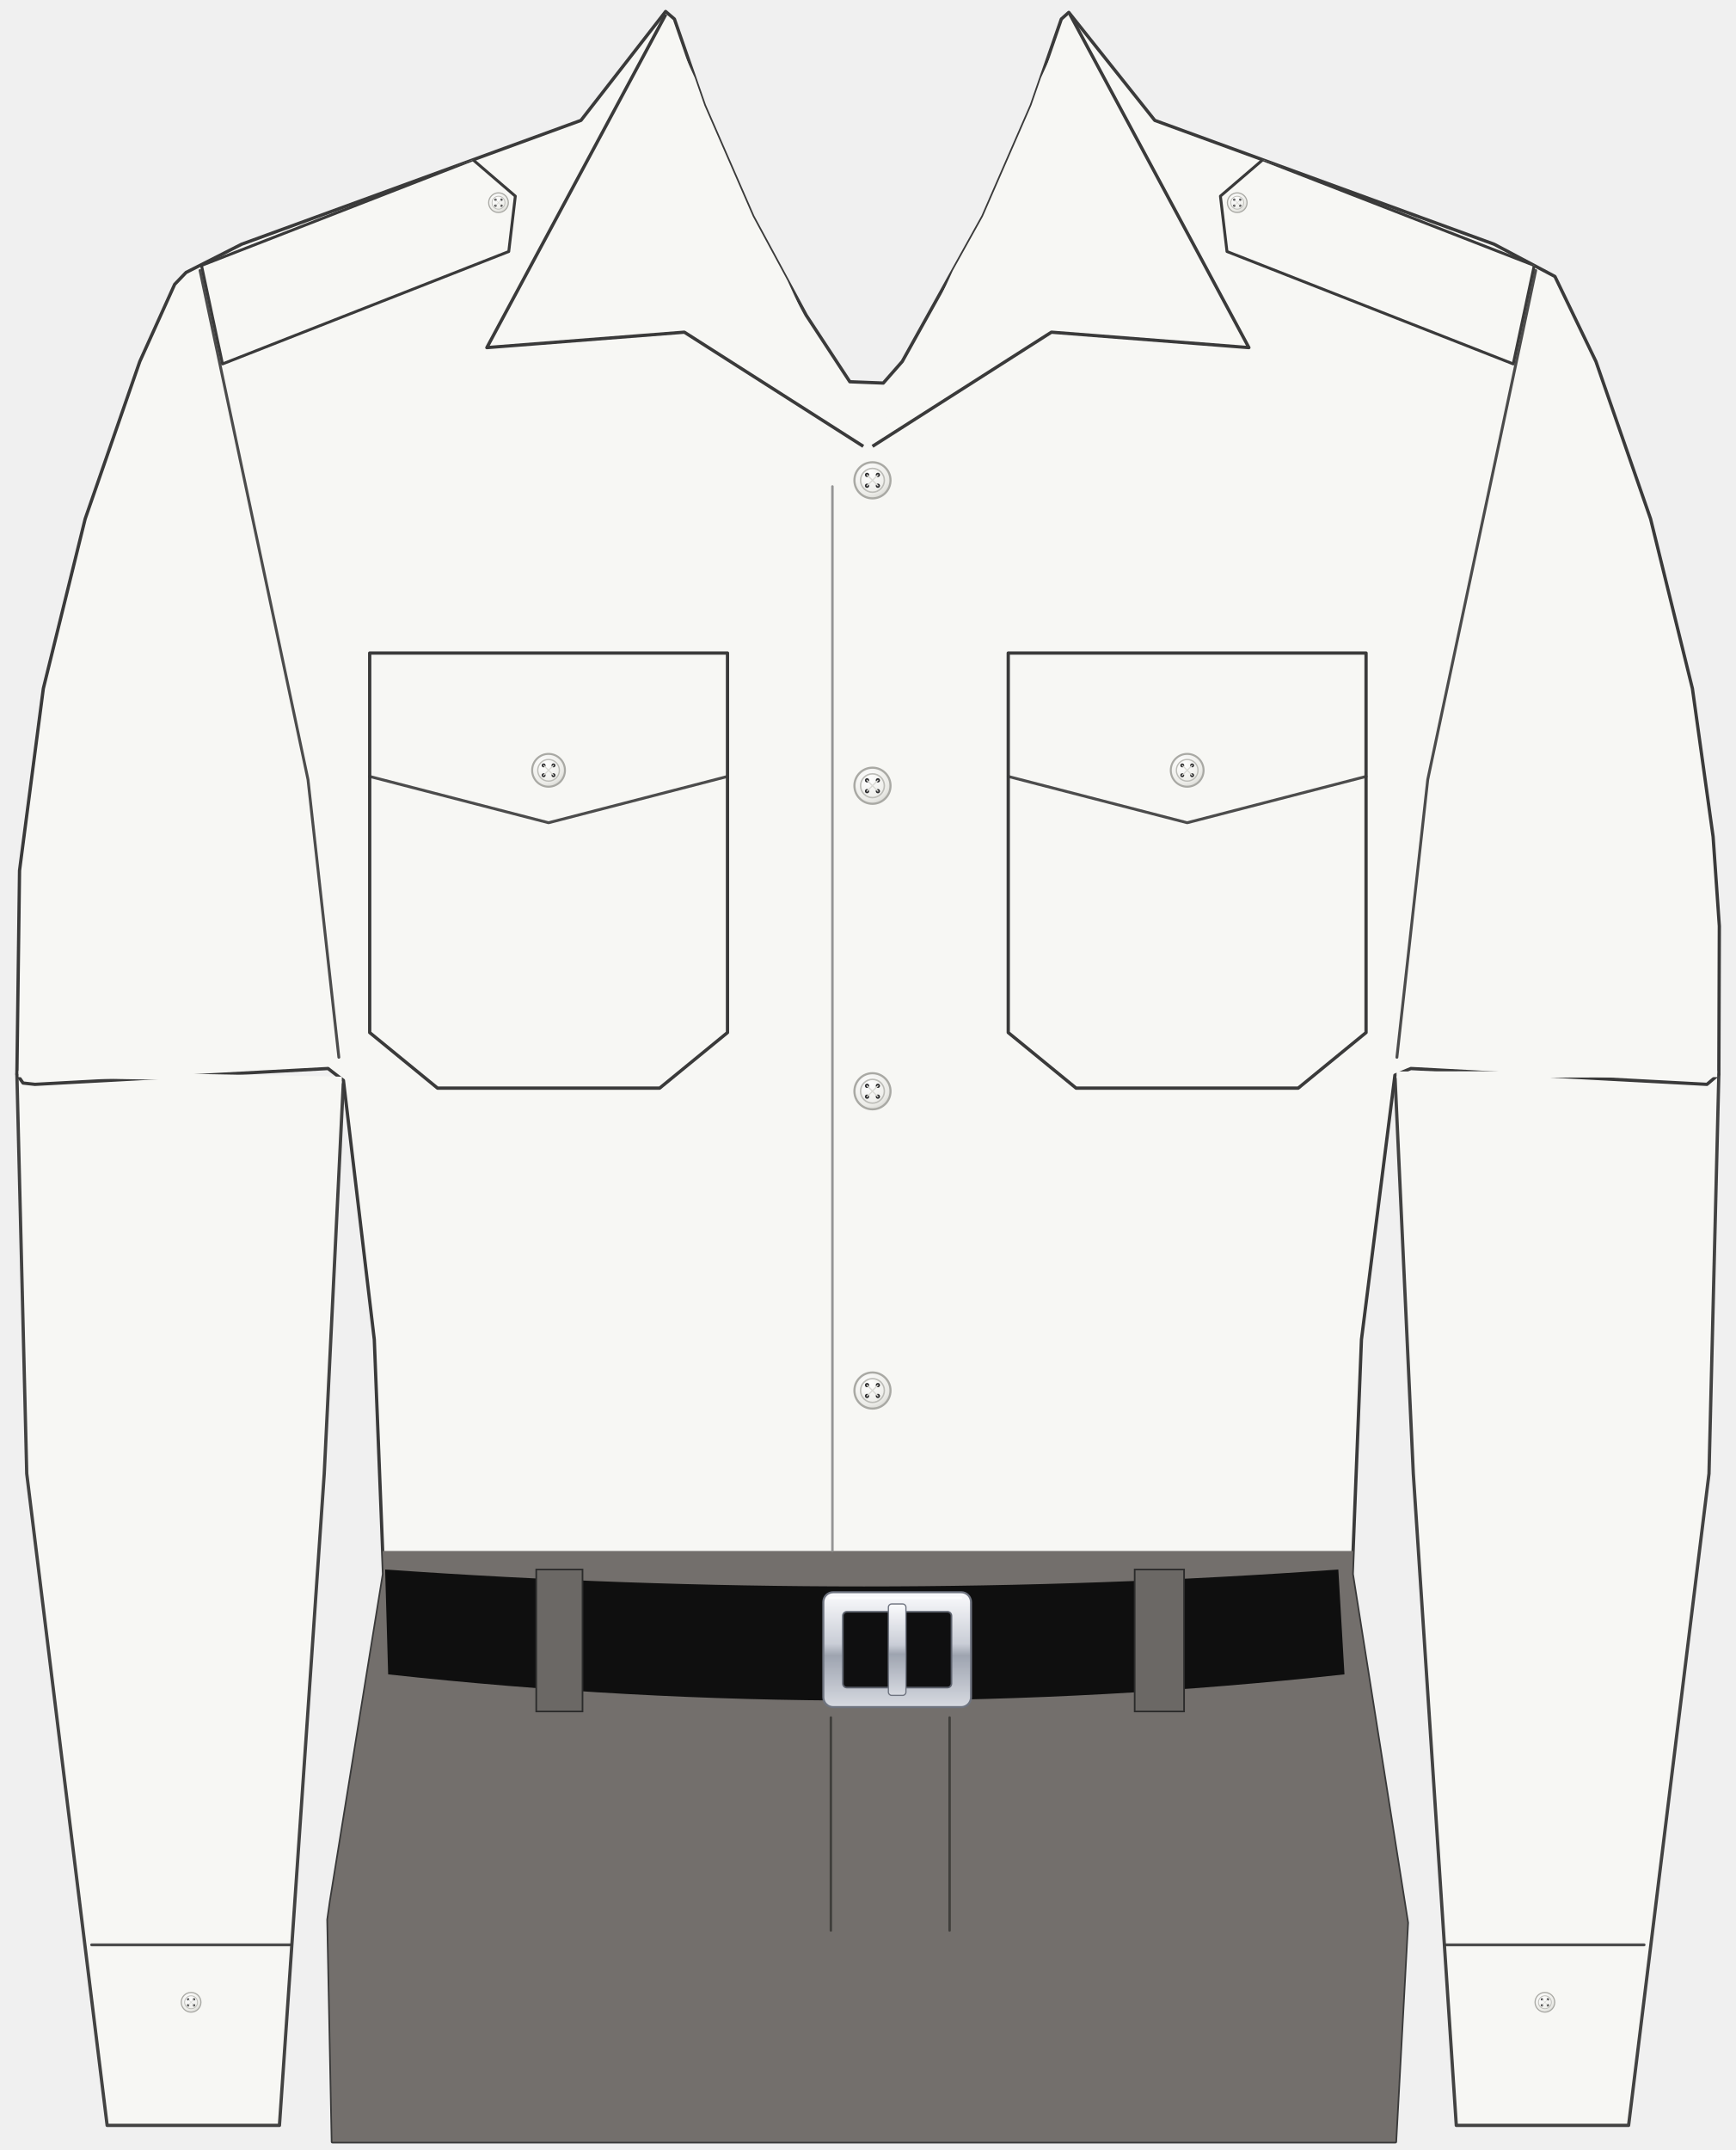
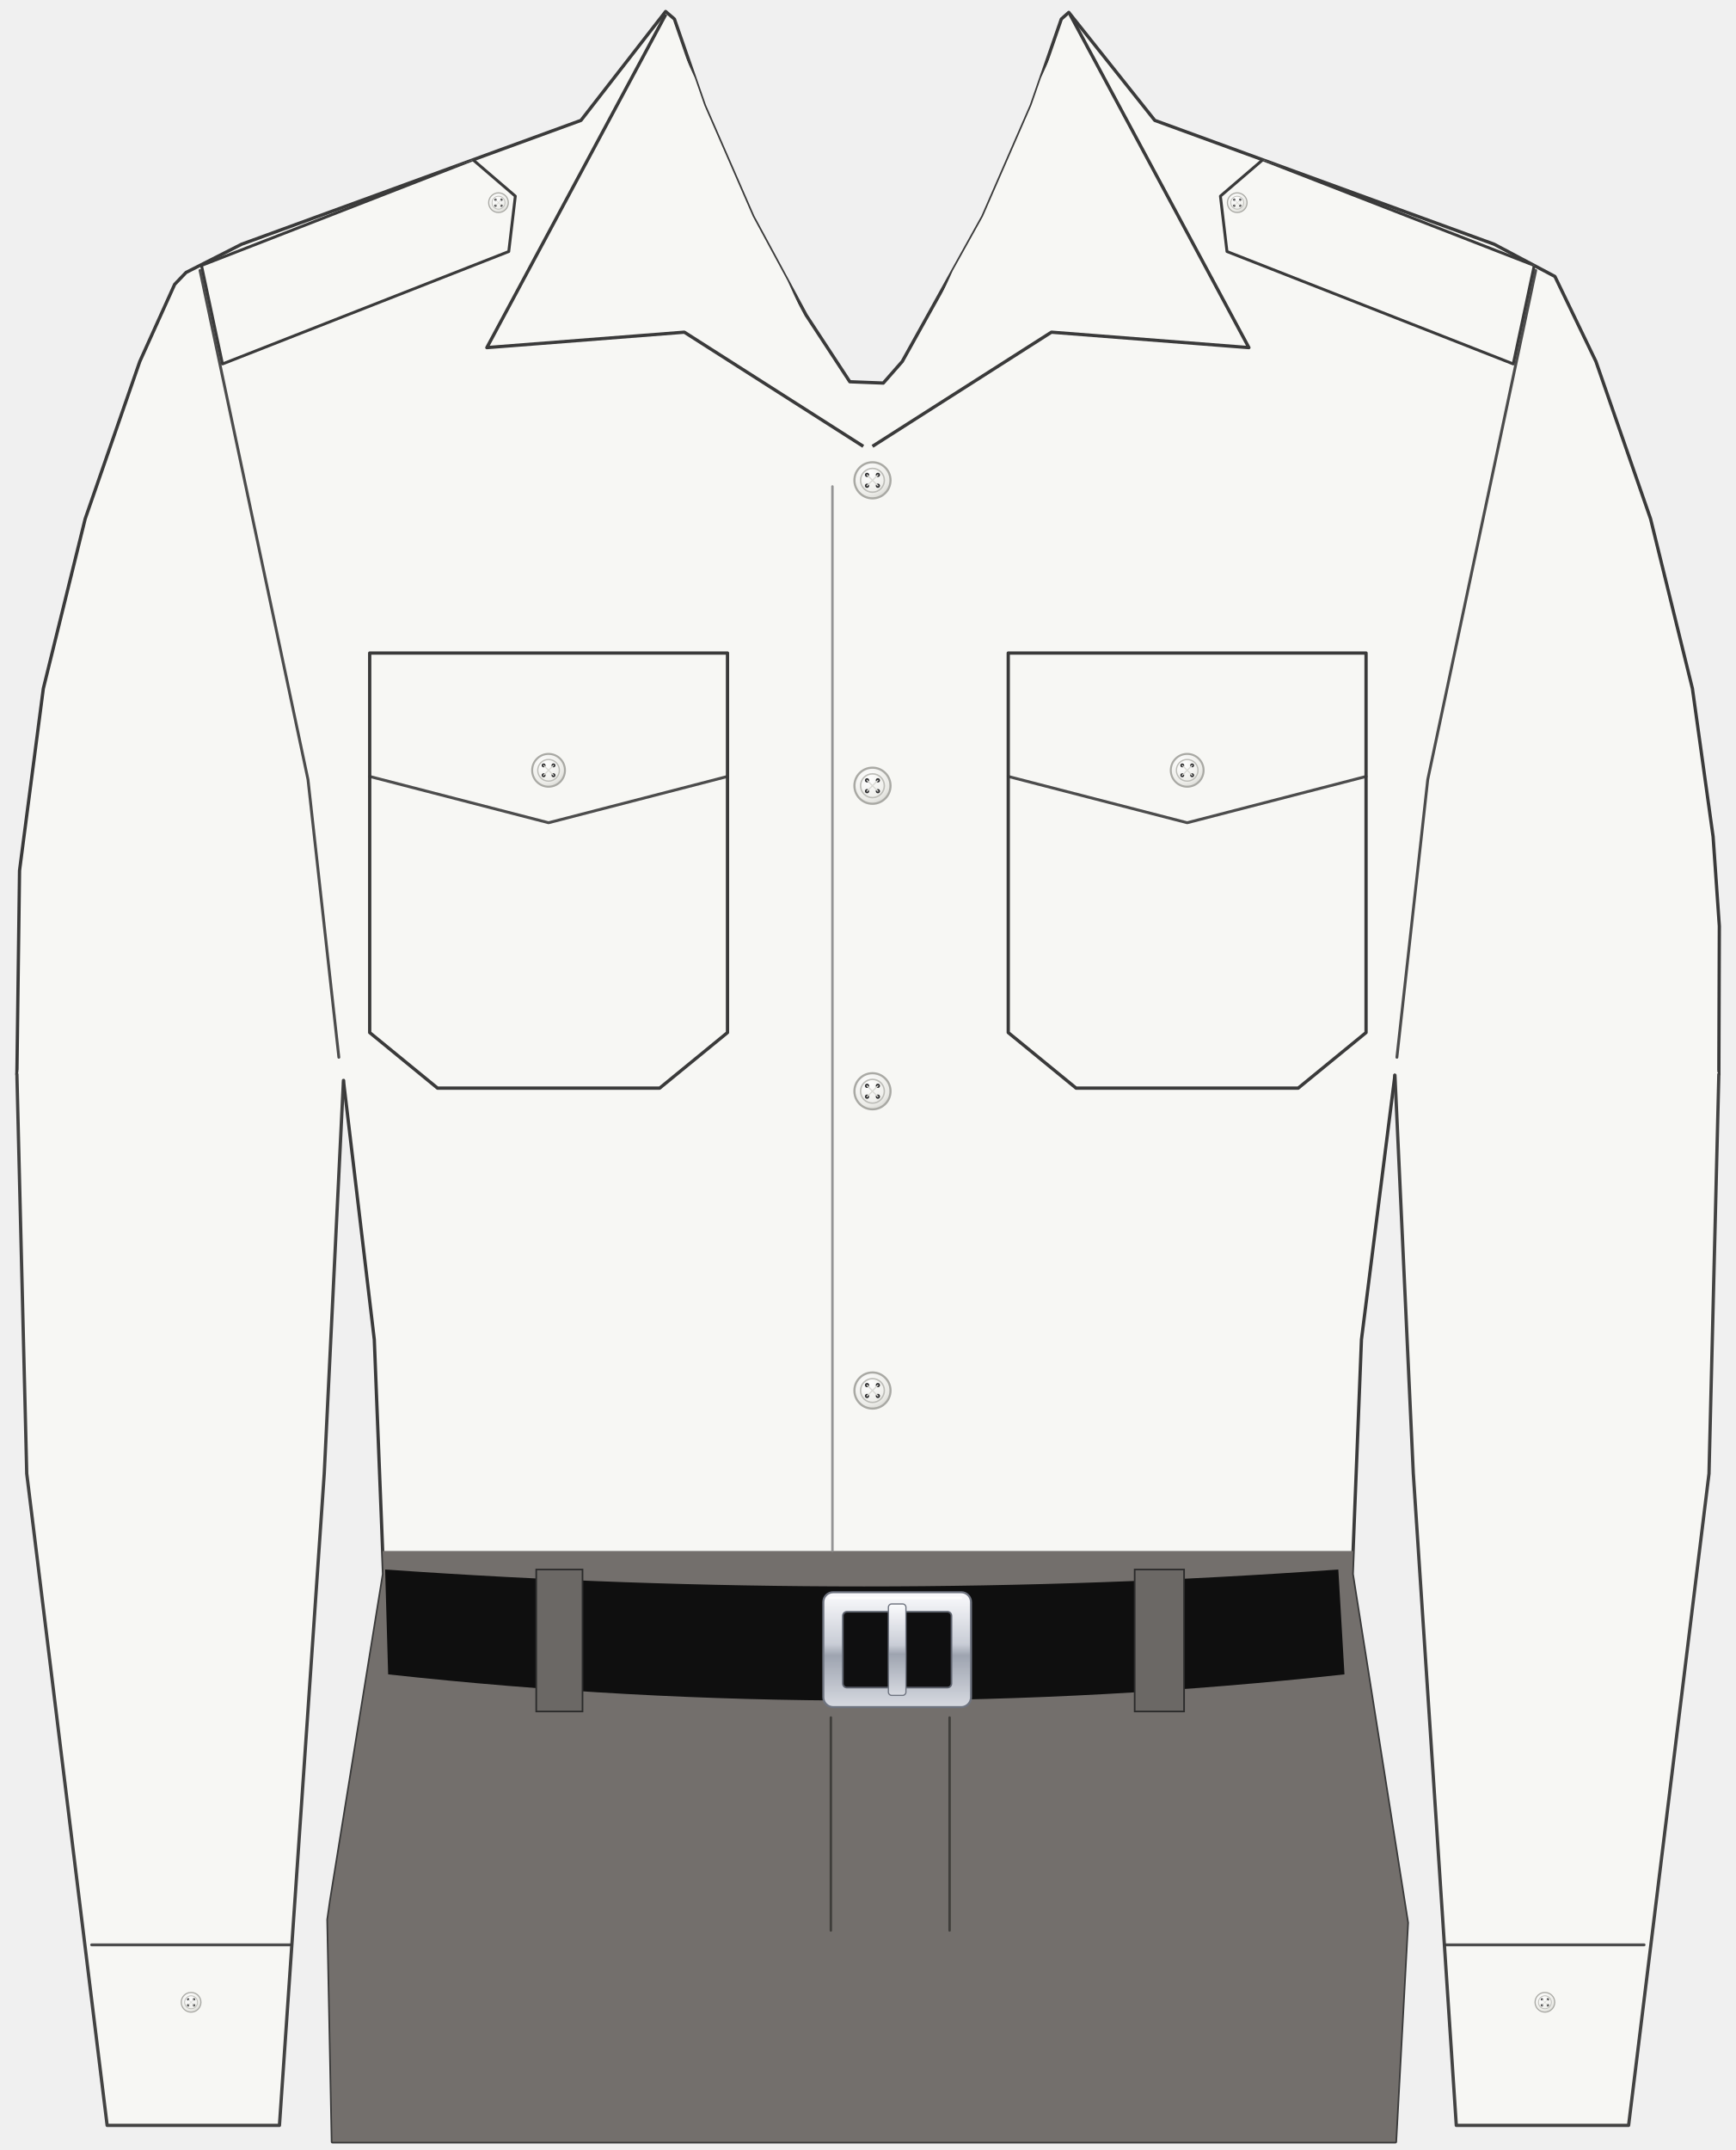
<svg xmlns="http://www.w3.org/2000/svg" width="21.156in" height="26.2in" viewBox="0 0 2115.6 2620" data-asset-id="garment-aviator-shirt-male-long" data-source="reference-art-measured" data-units="0.01in">
  <defs>
    <linearGradient id="garment-aviator-shirt-male-long__coatShade" gradientUnits="userSpaceOnUse" x1="-12" y1="0" x2="12" y2="0">
      <stop offset="0" stop-color="#000" stop-opacity=".30" />
      <stop offset=".12" stop-color="#000" stop-opacity=".08" />
      <stop offset=".3" stop-color="#000" stop-opacity="0" />
      <stop offset=".7" stop-color="#000" stop-opacity="0" />
      <stop offset=".88" stop-color="#000" stop-opacity=".08" />
      <stop offset="1" stop-color="#000" stop-opacity=".30" />
    </linearGradient>
    <linearGradient id="garment-aviator-shirt-male-long__topLight" x1="0" y1="0" x2="0" y2="1">
      <stop offset="0" stop-color="#fff" stop-opacity=".10" />
      <stop offset="1" stop-color="#fff" stop-opacity="0" />
    </linearGradient>
    <radialGradient id="garment-aviator-shirt-male-long__btn" cx=".4" cy=".35" r=".8">
      <stop offset="0" stop-color="#ffffff" />
      <stop offset=".6" stop-color="#cfd3da" />
      <stop offset="1" stop-color="#8d939e" />
    </radialGradient>
    <linearGradient id="garment-aviator-shirt-male-long__collarIn" x1="0" y1="0" x2="0" y2="1">
      <stop offset="0" stop-color="#7e8bb8" />
      <stop offset="1" stop-color="#b3bcdc" />
    </linearGradient>
    <linearGradient id="garment-aviator-shirt-male-long__plate" x1="0" y1="0" x2="0" y2="1">
      <stop offset="0" stop-color="#e4e6ea" />
      <stop offset="1" stop-color="#a9aeb8" />
    </linearGradient>
  </defs>
  <g id="garment-aviator-shirt-male-long__art" transform="translate(1057.800 10.000) scale(100)">
    <defs>
      <clipPath id="garment-aviator-shirt-male-long__clipSil">
        <path d="M-2.465,0.040L-2.358,0.132L-1.993,1.184L-1.402,2.538L-0.752,3.741L-0.220,4.552L0.188,4.568L0.419,4.305L1.402,2.538L1.993,1.184L2.358,0.132L2.449,0.051L3.497,1.367L7.633,2.876L8.374,3.269L8.874,4.305L9.540,6.223L10.050,8.291L10.302,10.096L10.378,11.186L10.372,12.991L10.227,13.114L6.618,12.921L6.424,13.002L6.016,16.224L5.903,19.082L6.575,23.331L6.430,26.000L4.850,26.000L-6.526,26.000L-6.580,23.293L-6.548,23.068L-5.903,19.082L-6.016,16.224L-6.392,13.066L-6.580,12.921L-10.152,13.114L-10.297,13.098L-10.372,12.991L-10.340,10.509L-10.050,8.291L-9.540,6.223L-8.874,4.305L-8.449,3.365L-8.310,3.220L-7.633,2.876L-3.497,1.367Z" />
      </clipPath>
      <linearGradient id="garment-aviator-shirt-male-long__silver" x1="0" y1="0" x2="0" y2="1">
        <stop offset="0" stop-color="#fbfbfd" />
        <stop offset=".45" stop-color="#c9cdd6" />
        <stop offset=".55" stop-color="#9ea4b0" />
        <stop offset="1" stop-color="#d7dae1" />
      </linearGradient>
      <radialGradient id="garment-aviator-shirt-male-long__btnw" cx=".38" cy=".32" r=".8">
        <stop offset="0" stop-color="#ffffff" />
        <stop offset=".7" stop-color="#ececE8" />
        <stop offset="1" stop-color="#cfcfca" />
      </radialGradient>
      <linearGradient id="garment-aviator-shirt-male-long__shadeH" x1="0" y1="0" x2="1" y2="0">
        <stop offset="0" stop-color="#6b7080" stop-opacity=".22" />
        <stop offset=".1" stop-color="#6b7080" stop-opacity=".05" />
        <stop offset=".3" stop-color="#6b7080" stop-opacity="0" />
        <stop offset=".7" stop-color="#6b7080" stop-opacity="0" />
        <stop offset=".9" stop-color="#6b7080" stop-opacity=".05" />
        <stop offset="1" stop-color="#6b7080" stop-opacity=".22" />
      </linearGradient>
      <linearGradient id="garment-aviator-shirt-male-long__shadeV" x1="0" y1="0" x2="0" y2="1">
        <stop offset="0" stop-color="#6b7080" stop-opacity=".10" />
        <stop offset=".3" stop-color="#6b7080" stop-opacity="0" />
        <stop offset="1" stop-color="#6b7080" stop-opacity=".12" />
      </linearGradient>
      <linearGradient id="garment-aviator-shirt-male-long__dropS" x1="0" y1="0" x2="0" y2="1">
        <stop offset="0" stop-color="#4a4f5e" stop-opacity=".26" />
        <stop offset="1" stop-color="#4a4f5e" stop-opacity="0" />
      </linearGradient>
    </defs>
-     <path d="M-10.372,12.991L-10.252,17.858L-9.272,25.800L-7.172,25.800L-6.626,17.858L-6.392,13.066Z" fill="#f7f7f4" />
-     <path d="M-10.372,12.991 L-10.372,12.991 L-10.252,17.858 L-9.272,25.800 L-7.172,25.800 L-6.626,17.858 L-6.392,13.066 L-6.392,13.066" fill="none" stroke="#3a3a3a" stroke-opacity="0.95" stroke-width="0.04" stroke-linecap="round" stroke-linejoin="round" />
+     <path d="M-10.372,11.991L-10.372,12.991L-10.252,17.858L-9.272,25.800L-7.172,25.800L-6.626,17.858L-6.392,13.066L-6.392,12.066Z" fill="#f7f7f4" />
    <path d="M-9.461,23.600 L-7.038,23.600" fill="none" stroke="#3a3a3a" stroke-opacity="0.9" stroke-width="0.035" stroke-linecap="round" stroke-linejoin="round" />
    <g>
      <circle cx="-8.249" cy="24.300" r="0.120" fill="url(#garment-aviator-shirt-male-long__btnw)" stroke="#a9a9a4" stroke-width="0.014" />
      <circle cx="-8.249" cy="24.300" r="0.079" fill="none" stroke="#bdbdb8" stroke-width="0.010" />
      <circle cx="-8.285" cy="24.264" r="0.014" fill="#2a2a2c" />
      <circle cx="-8.213" cy="24.264" r="0.014" fill="#2a2a2c" />
      <circle cx="-8.285" cy="24.336" r="0.014" fill="#2a2a2c" />
      <circle cx="-8.213" cy="24.336" r="0.014" fill="#2a2a2c" />
      <path d="M-8.285,24.264 L-8.213,24.336 M-8.213,24.264 L-8.285,24.336" stroke="#d9d9d4" stroke-width="0.008" stroke-linecap="round" />
    </g>
-     <path d="M10.372,12.991L10.252,17.858L9.272,25.800L7.172,25.800L6.648,17.858L6.424,13.002Z" fill="#f7f7f4" />
-     <path d="M10.372,12.991 L10.372,12.991 L10.252,17.858 L9.272,25.800 L7.172,25.800 L6.648,17.858 L6.424,13.002 L6.424,13.002" fill="none" stroke="#3a3a3a" stroke-opacity="0.95" stroke-width="0.04" stroke-linecap="round" stroke-linejoin="round" />
+     <path d="M10.372,11.991L10.372,12.991L10.252,17.858L9.272,25.800L7.172,25.800L6.648,17.858L6.424,13.002L6.424,12.002Z" fill="#f7f7f4" />
    <path d="M9.461,23.600 L7.044,23.600" fill="none" stroke="#3a3a3a" stroke-opacity="0.9" stroke-width="0.035" stroke-linecap="round" stroke-linejoin="round" />
    <g>
      <circle cx="8.252" cy="24.300" r="0.120" fill="url(#garment-aviator-shirt-male-long__btnw)" stroke="#a9a9a4" stroke-width="0.014" />
      <circle cx="8.252" cy="24.300" r="0.079" fill="none" stroke="#bdbdb8" stroke-width="0.010" />
      <circle cx="8.216" cy="24.264" r="0.014" fill="#2a2a2c" />
      <circle cx="8.288" cy="24.264" r="0.014" fill="#2a2a2c" />
      <circle cx="8.216" cy="24.336" r="0.014" fill="#2a2a2c" />
      <circle cx="8.288" cy="24.336" r="0.014" fill="#2a2a2c" />
      <path d="M8.216,24.264 L8.288,24.336 M8.288,24.264 L8.216,24.336" stroke="#d9d9d4" stroke-width="0.008" stroke-linecap="round" />
    </g>
    <g id="garment-aviator-shirt-male-long__garment-body">
      <path id="garment-aviator-shirt-male-long__silhouette" d="M-2.465,0.040L-2.358,0.132L-1.993,1.184L-1.402,2.538L-0.752,3.741L-0.220,4.552L0.188,4.568L0.419,4.305L1.402,2.538L1.993,1.184L2.358,0.132L2.449,0.051L3.497,1.367L7.633,2.876L8.374,3.269L8.874,4.305L9.540,6.223L10.050,8.291L10.302,10.096L10.378,11.186L10.372,12.991L10.227,13.114L6.618,12.921L6.424,13.002L6.016,16.224L5.903,19.082L6.575,23.331L6.430,26.000L4.850,26.000L-6.526,26.000L-6.580,23.293L-6.548,23.068L-5.903,19.082L-6.016,16.224L-6.392,13.066L-6.580,12.921L-10.152,13.114L-10.297,13.098L-10.372,12.991L-10.340,10.509L-10.050,8.291L-9.540,6.223L-8.874,4.305L-8.449,3.365L-8.310,3.220L-7.633,2.876L-3.497,1.367Z" fill="#f7f7f4" stroke="#3a3a3a" stroke-width=".04" stroke-linejoin="round" />
      <g clip-path="url(#garment-aviator-shirt-male-long__clipSil)">
        <path id="garment-aviator-shirt-male-long__trousers" d="M-11.378,18.800 L11.378,18.800 L11.378,27.000 L-11.378,27.000 Z" fill="#736f6c" />
        <path id="garment-aviator-shirt-male-long__epaulet-right" d="M-8.122,3.135L-4.813,1.847L-4.297,2.290L-4.377,2.965L-7.866,4.335Z" fill="#f7f7f4" stroke="#3a3a3a" stroke-width=".035" stroke-linejoin="round" />
        <g>
          <circle cx="-4.502" cy="2.370" r="0.120" fill="url(#garment-aviator-shirt-male-long__btnw)" stroke="#a9a9a4" stroke-width="0.014" />
          <circle cx="-4.502" cy="2.370" r="0.079" fill="none" stroke="#bdbdb8" stroke-width="0.010" />
          <circle cx="-4.538" cy="2.334" r="0.014" fill="#2a2a2c" />
          <circle cx="-4.466" cy="2.334" r="0.014" fill="#2a2a2c" />
          <circle cx="-4.538" cy="2.406" r="0.014" fill="#2a2a2c" />
          <circle cx="-4.466" cy="2.406" r="0.014" fill="#2a2a2c" />
          <path d="M-4.538,2.334 L-4.466,2.406 M-4.466,2.334 L-4.538,2.406" stroke="#d9d9d4" stroke-width="0.008" stroke-linecap="round" />
        </g>
        <path id="garment-aviator-shirt-male-long__epaulet-left" d="M8.122,3.135L4.813,1.847L4.297,2.290L4.377,2.965L7.866,4.335Z" fill="#f7f7f4" stroke="#3a3a3a" stroke-width=".035" stroke-linejoin="round" />
        <g>
          <circle cx="4.502" cy="2.370" r="0.120" fill="url(#garment-aviator-shirt-male-long__btnw)" stroke="#a9a9a4" stroke-width="0.014" />
          <circle cx="4.502" cy="2.370" r="0.079" fill="none" stroke="#bdbdb8" stroke-width="0.010" />
          <circle cx="4.466" cy="2.334" r="0.014" fill="#2a2a2c" />
          <circle cx="4.538" cy="2.334" r="0.014" fill="#2a2a2c" />
          <circle cx="4.466" cy="2.406" r="0.014" fill="#2a2a2c" />
          <circle cx="4.538" cy="2.406" r="0.014" fill="#2a2a2c" />
          <path d="M4.466,2.334 L4.538,2.406 M4.538,2.334 L4.466,2.406" stroke="#d9d9d4" stroke-width="0.008" stroke-linecap="round" />
        </g>
        <path d="M-8.140,3.196L-6.824,9.400L-6.448,12.784" fill="none" stroke="#3a3a3a" stroke-opacity="0.9" stroke-width="0.035" stroke-linecap="round" stroke-linejoin="round" />
        <path d="M8.140,3.196L6.824,9.400L6.448,12.784" fill="none" stroke="#3a3a3a" stroke-opacity="0.9" stroke-width="0.035" stroke-linecap="round" stroke-linejoin="round" />
        <g id="garment-aviator-shirt-male-long__pocket-right">
          <path d="M-6.072,7.858L-1.711,7.858L-1.711,12.483L-2.538,13.160L-5.245,13.160L-6.072,12.483Z" fill="none" stroke="#3a3a3a" stroke-width=".04" stroke-linejoin="round" />
          <path d="M-6.072,9.362L-3.892,9.926L-1.711,9.362" fill="none" stroke="#3a3a3a" stroke-opacity="0.9" stroke-width="0.035" stroke-linecap="round" stroke-linejoin="round" />
          <g id="garment-aviator-shirt-male-long__pocket-right-button">
            <circle cx="-3.892" cy="9.287" r="0.200" fill="url(#garment-aviator-shirt-male-long__btnw)" stroke="#a9a9a4" stroke-width="0.024" />
            <circle cx="-3.892" cy="9.287" r="0.132" fill="none" stroke="#bdbdb8" stroke-width="0.016" />
            <circle cx="-3.952" cy="9.227" r="0.024" fill="#2a2a2c" />
            <circle cx="-3.832" cy="9.227" r="0.024" fill="#2a2a2c" />
            <circle cx="-3.952" cy="9.347" r="0.024" fill="#2a2a2c" />
            <circle cx="-3.832" cy="9.347" r="0.024" fill="#2a2a2c" />
            <path d="M-3.952,9.227 L-3.832,9.347 M-3.832,9.227 L-3.952,9.347" stroke="#d9d9d4" stroke-width="0.014" stroke-linecap="round" />
          </g>
        </g>
        <g id="garment-aviator-shirt-male-long__pocket-left">
          <path d="M6.072,7.858L1.711,7.858L1.711,12.483L2.538,13.160L5.245,13.160L6.072,12.483Z" fill="none" stroke="#3a3a3a" stroke-width=".04" stroke-linejoin="round" />
          <path d="M6.072,9.362L3.892,9.926L1.711,9.362" fill="none" stroke="#3a3a3a" stroke-opacity="0.9" stroke-width="0.035" stroke-linecap="round" stroke-linejoin="round" />
          <g id="garment-aviator-shirt-male-long__pocket-left-button">
            <circle cx="3.892" cy="9.287" r="0.200" fill="url(#garment-aviator-shirt-male-long__btnw)" stroke="#a9a9a4" stroke-width="0.024" />
            <circle cx="3.892" cy="9.287" r="0.132" fill="none" stroke="#bdbdb8" stroke-width="0.016" />
            <circle cx="3.832" cy="9.227" r="0.024" fill="#2a2a2c" />
            <circle cx="3.952" cy="9.227" r="0.024" fill="#2a2a2c" />
            <circle cx="3.832" cy="9.347" r="0.024" fill="#2a2a2c" />
            <circle cx="3.952" cy="9.347" r="0.024" fill="#2a2a2c" />
            <path d="M3.832,9.227 L3.952,9.347 M3.952,9.227 L3.832,9.347" stroke="#d9d9d4" stroke-width="0.014" stroke-linecap="round" />
          </g>
        </g>
        <path d="M-0.432,5.828L-0.432,18.800" fill="none" stroke="#8a8a8a" stroke-opacity="0.9" stroke-width="0.03" stroke-linecap="round" stroke-linejoin="round" />
        <g id="garment-aviator-shirt-male-long__button-1">
          <circle cx="0.056" cy="5.753" r="0.220" fill="url(#garment-aviator-shirt-male-long__btnw)" stroke="#a9a9a4" stroke-width="0.026" />
          <circle cx="0.056" cy="5.753" r="0.145" fill="none" stroke="#bdbdb8" stroke-width="0.018" />
          <circle cx="-0.010" cy="5.687" r="0.026" fill="#2a2a2c" />
          <circle cx="0.122" cy="5.687" r="0.026" fill="#2a2a2c" />
          <circle cx="-0.010" cy="5.819" r="0.026" fill="#2a2a2c" />
          <circle cx="0.122" cy="5.819" r="0.026" fill="#2a2a2c" />
          <path d="M-0.010,5.687 L0.122,5.819 M0.122,5.687 L-0.010,5.819" stroke="#d9d9d4" stroke-width="0.015" stroke-linecap="round" />
        </g>
        <g id="garment-aviator-shirt-male-long__button-2">
          <circle cx="0.056" cy="9.475" r="0.220" fill="url(#garment-aviator-shirt-male-long__btnw)" stroke="#a9a9a4" stroke-width="0.026" />
          <circle cx="0.056" cy="9.475" r="0.145" fill="none" stroke="#bdbdb8" stroke-width="0.018" />
          <circle cx="-0.010" cy="9.409" r="0.026" fill="#2a2a2c" />
          <circle cx="0.122" cy="9.409" r="0.026" fill="#2a2a2c" />
          <circle cx="-0.010" cy="9.541" r="0.026" fill="#2a2a2c" />
          <circle cx="0.122" cy="9.541" r="0.026" fill="#2a2a2c" />
          <path d="M-0.010,9.409 L0.122,9.541 M0.122,9.409 L-0.010,9.541" stroke="#d9d9d4" stroke-width="0.015" stroke-linecap="round" />
        </g>
        <g id="garment-aviator-shirt-male-long__button-3">
          <circle cx="0.056" cy="13.198" r="0.220" fill="url(#garment-aviator-shirt-male-long__btnw)" stroke="#a9a9a4" stroke-width="0.026" />
          <circle cx="0.056" cy="13.198" r="0.145" fill="none" stroke="#bdbdb8" stroke-width="0.018" />
          <circle cx="-0.010" cy="13.132" r="0.026" fill="#2a2a2c" />
          <circle cx="0.122" cy="13.132" r="0.026" fill="#2a2a2c" />
          <circle cx="-0.010" cy="13.264" r="0.026" fill="#2a2a2c" />
          <circle cx="0.122" cy="13.264" r="0.026" fill="#2a2a2c" />
          <path d="M-0.010,13.132 L0.122,13.264 M0.122,13.132 L-0.010,13.264" stroke="#d9d9d4" stroke-width="0.015" stroke-linecap="round" />
        </g>
        <g id="garment-aviator-shirt-male-long__button-4">
          <circle cx="0.056" cy="16.845" r="0.220" fill="url(#garment-aviator-shirt-male-long__btnw)" stroke="#a9a9a4" stroke-width="0.026" />
          <circle cx="0.056" cy="16.845" r="0.145" fill="none" stroke="#bdbdb8" stroke-width="0.018" />
          <circle cx="-0.010" cy="16.779" r="0.026" fill="#2a2a2c" />
          <circle cx="0.122" cy="16.779" r="0.026" fill="#2a2a2c" />
          <circle cx="-0.010" cy="16.911" r="0.026" fill="#2a2a2c" />
          <circle cx="0.122" cy="16.911" r="0.026" fill="#2a2a2c" />
          <path d="M-0.010,16.779 L0.122,16.911 M0.122,16.779 L-0.010,16.911" stroke="#d9d9d4" stroke-width="0.015" stroke-linecap="round" />
        </g>
        <path id="garment-aviator-shirt-male-long__collar-right" d="M-2.463,0.075L-4.644,4.136L-2.237,3.948L-0.056,5.339" fill="#f7f7f4" stroke="#3a3a3a" stroke-width=".04" stroke-linejoin="round" />
        <path id="garment-aviator-shirt-male-long__collar-left" d="M2.463,0.075L4.644,4.136L2.237,3.948L0.056,5.339" fill="#f7f7f4" stroke="#3a3a3a" stroke-width=".04" stroke-linejoin="round" />
        <path id="garment-aviator-shirt-male-long__belt" d="M-5.884,19.026 Q-0.019,19.439 5.734,19.026 L5.809,20.304 Q-0.019,20.943 -5.847,20.304 Z" fill="#0f0f0f" />
        <rect x="-4.042" y="19.026" width="0.564" height="1.730" fill="#6b6865" stroke="#2b2b2b" stroke-width=".02" />
        <rect x="3.252" y="19.026" width="0.602" height="1.730" fill="#6b6865" stroke="#2b2b2b" stroke-width=".02" />
        <g id="garment-aviator-shirt-male-long__belt-buckle">
          <rect x="-0.543" y="19.303" width="1.800" height="1.400" rx=".12" fill="url(#garment-aviator-shirt-male-long__silver)" stroke="#6f7480" stroke-width=".025" />
          <rect x="-0.305" y="19.541" width="1.324" height="0.924" rx=".05" fill="#0f0f10" stroke="#5d626d" stroke-width=".02" />
          <rect x="0.250" y="19.446" width="0.214" height="1.114" rx=".04" fill="url(#garment-aviator-shirt-male-long__silver)" stroke="#6f7480" stroke-width=".015" />
          <path d="M-0.463,19.373 L1.137,19.373" stroke="#fff" stroke-opacity=".75" stroke-width=".03" stroke-linecap="round" />
        </g>
        <path d="M-0.451,20.830L-0.451,23.425" fill="none" stroke="#3a3936" stroke-opacity="0.9" stroke-width="0.03" stroke-linecap="round" stroke-linejoin="round" />
        <path d="M0.996,20.830L0.996,23.425" fill="none" stroke="#3a3936" stroke-opacity="0.9" stroke-width="0.03" stroke-linecap="round" stroke-linejoin="round" />
      </g>
-       <path d="M-10.352,12.986 L-6.412,13.061" stroke="#f7f7f4" stroke-width=".08" fill="none" />
-       <path d="M10.352,12.986 L6.444,12.997" stroke="#f7f7f4" stroke-width=".08" fill="none" />
+       <path d="M-10.372,12.986L-10.297,13.093L-10.152,13.109L-6.580,12.916L-6.392,13.061" stroke="#f7f7f4" stroke-width=".09" fill="none" />
+       <path d="M-10.352,12.986 L-6.412,13.061" stroke="#f7f7f4" stroke-width=".09" fill="none" />
+       <path d="M10.372,12.986L10.227,13.109L6.618,12.916L6.424,12.997" stroke="#f7f7f4" stroke-width=".09" fill="none" />
+       <path d="M10.352,12.986 L6.444,12.997" stroke="#f7f7f4" stroke-width=".09" fill="none" />
+       <path d="M-10.372,12.991 L-10.372,12.991 L-10.252,17.858 L-9.272,25.800 L-7.172,25.800 L-6.626,17.858 L-6.392,13.066 L-6.392,13.066" fill="none" stroke="#3a3a3a" stroke-opacity="0.95" stroke-width="0.04" stroke-linecap="round" stroke-linejoin="round" />
+       <path d="M10.372,12.991 L10.372,12.991 L10.252,17.858 L9.272,25.800 L7.172,25.800 L6.648,17.858 L6.424,13.002 L6.424,13.002" fill="none" stroke="#3a3a3a" stroke-opacity="0.95" stroke-width="0.04" stroke-linecap="round" stroke-linejoin="round" />
    </g>
    <rect id="garment-aviator-shirt-male-long__nameplate-slot" x="-5.579" y="7.108" width="3.375" height="0.75" fill="none" stroke="none" />
    <rect id="garment-aviator-shirt-male-long__ribbon-slot" x="1.829" y="6.358" width="4.125" height="1.5" fill="none" stroke="none" />
  </g>
</svg>
